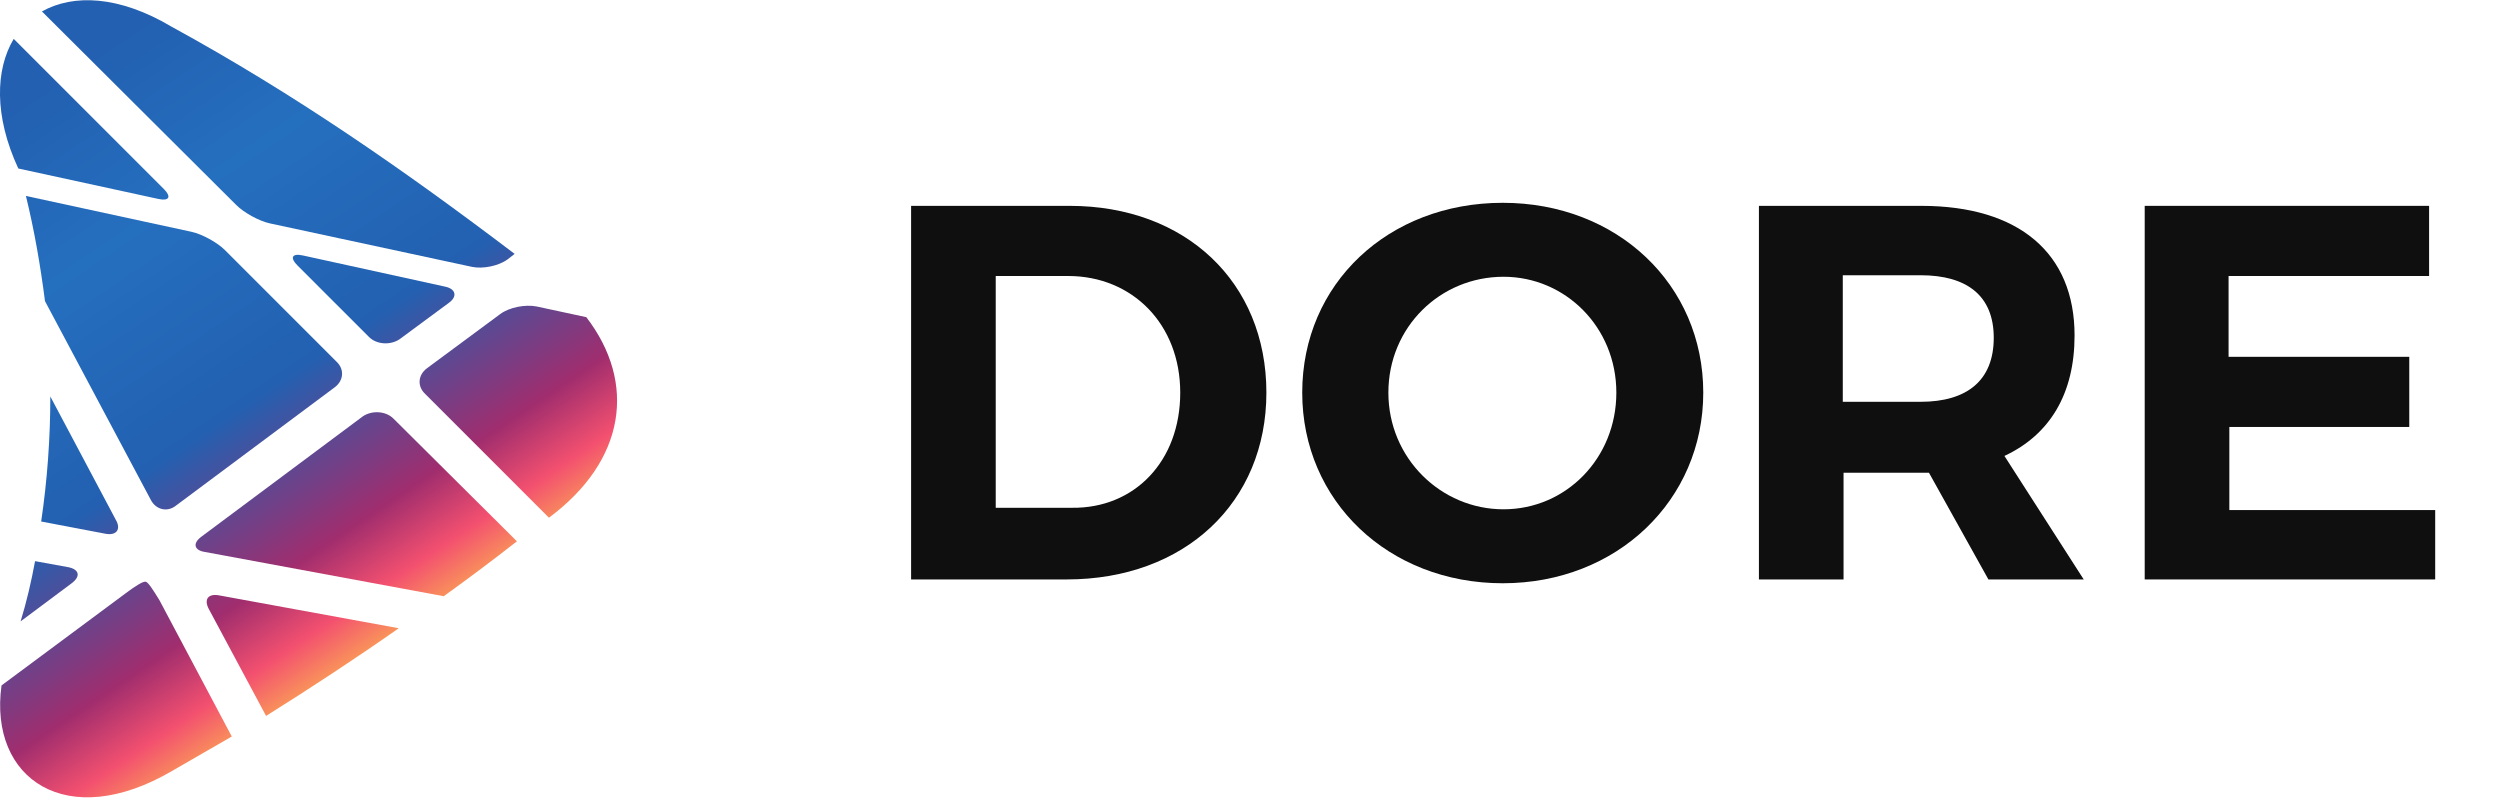
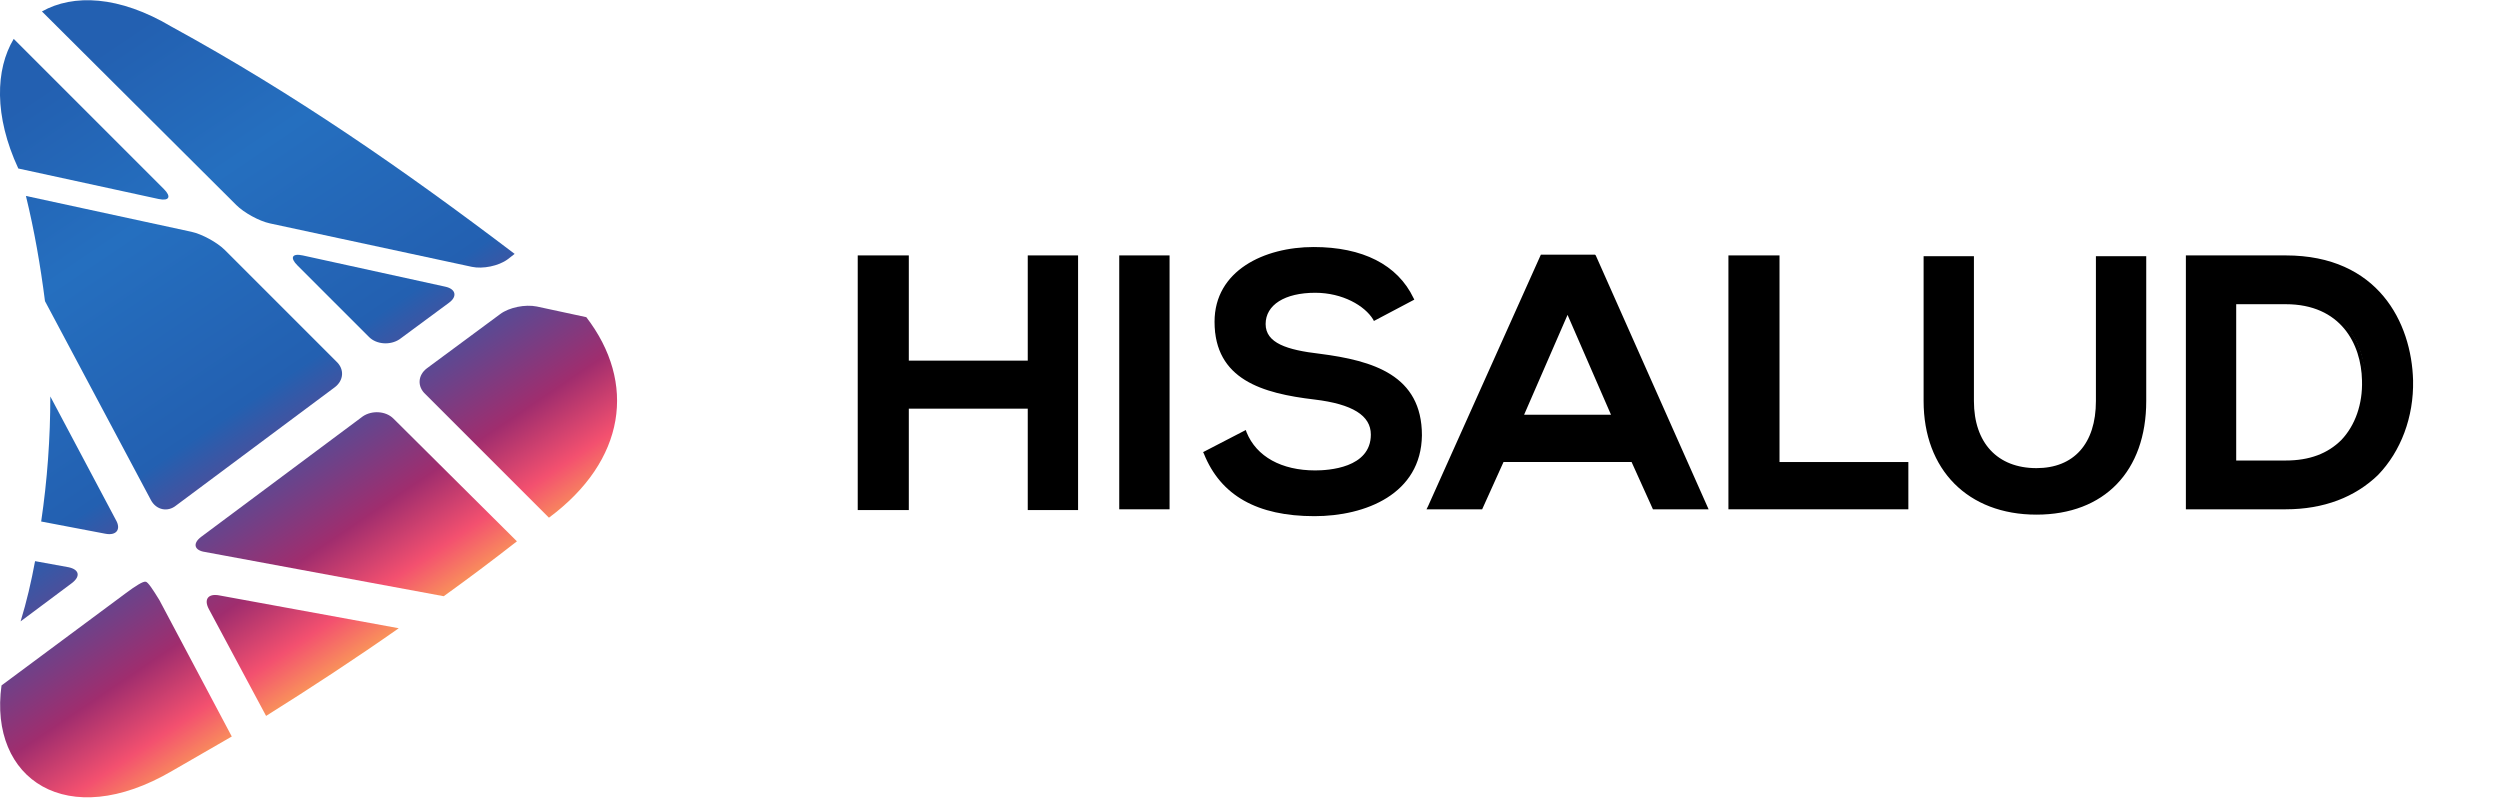
<svg xmlns="http://www.w3.org/2000/svg" version="1.1" id="Layer_1" x="0px" y="0px" viewBox="0 0 327.9 104.6" style="enable-background:new 0 0 327.9 104.6;" xml:space="preserve">
  <style type="text/css">
	.st0{fill:url(#SVGID_1_);}
	.st1{fill:url(#SVGID_2_);}
	.st2{fill:url(#SVGID_3_);}
	.st3{fill:url(#SVGID_4_);}
	.st4{fill:url(#SVGID_5_);}
	.st5{fill:url(#SVGID_6_);}
	.st6{fill:url(#SVGID_7_);}
	.st7{fill:url(#SVGID_8_);}
	.st8{fill:url(#SVGID_9_);}
	.st9{fill:url(#SVGID_10_);}
- 	.st10{fill:#0F0F0F;}
</style>
  <g>
-     <linearGradient id="SVGID_1_" gradientUnits="userSpaceOnUse" x1="-3.744" y1="18.065" x2="45.304" y2="90.782">
+     <linearGradient id="SVGID_1_" gradientUnits="userSpaceOnUse" x1="-3.695" y1="87.968" x2="45.353" y2="15.251" gradientTransform="matrix(1 0 0 -1 0 106)">
      <stop offset="0" style="stop-color:#2360B1" />
      <stop offset="0.25" style="stop-color:#256FBF" />
      <stop offset="0.559" style="stop-color:#2360B1" />
      <stop offset="0.8" style="stop-color:#A02D6E" />
      <stop offset="0.9" style="stop-color:#F3506F" />
      <stop offset="1" style="stop-color:#FCB450" />
    </linearGradient>
    <path class="st0" d="M27.4,79.9l7.5,14c5.9-3.7,11.7-7.5,17.4-11.5l-23.5-4.3C27.3,77.8,26.7,78.6,27.4,79.9z" />
-     <linearGradient id="SVGID_2_" gradientUnits="userSpaceOnUse" x1="-26.289" y1="33.272" x2="22.759" y2="105.988">
+     <linearGradient id="SVGID_2_" gradientUnits="userSpaceOnUse" x1="-26.282" y1="72.732" x2="22.766" y2="1.614808e-02" gradientTransform="matrix(1 0 0 -1 0 106)">
      <stop offset="0" style="stop-color:#2360B1" />
      <stop offset="0.25" style="stop-color:#256FBF" />
      <stop offset="0.559" style="stop-color:#2360B1" />
      <stop offset="0.8" style="stop-color:#A02D6E" />
      <stop offset="0.9" style="stop-color:#F3506F" />
      <stop offset="1" style="stop-color:#FCB450" />
    </linearGradient>
    <path class="st1" d="M19.1,76.3c-0.3-0.1-1.4,0.6-2.6,1.5L0.2,89.9c-1.7,12.3,8.6,19.3,22.4,11.2c2.6-1.5,5.2-3,7.8-4.5l-9.5-17.9   C20.1,77.4,19.4,76.3,19.1,76.3z" />
-     <linearGradient id="SVGID_3_" gradientUnits="userSpaceOnUse" x1="31.156" y1="-5.475" x2="80.204" y2="67.242">
+     <linearGradient id="SVGID_3_" gradientUnits="userSpaceOnUse" x1="31.167" y1="111.483" x2="80.215" y2="38.766" gradientTransform="matrix(1 0 0 -1 0 106)">
      <stop offset="0" style="stop-color:#2360B1" />
      <stop offset="0.25" style="stop-color:#256FBF" />
      <stop offset="0.559" style="stop-color:#2360B1" />
      <stop offset="0.8" style="stop-color:#A02D6E" />
      <stop offset="0.9" style="stop-color:#F3506F" />
      <stop offset="1" style="stop-color:#FCB450" />
    </linearGradient>
-     <path class="st2" d="M65.6,41.2l-9.6,7.1c-1.2,0.9-1.3,2.4-0.2,3.4L72,67.9c10.1-7.5,11.5-17.7,4.9-26.3l-6.5-1.4   C68.9,39.9,66.8,40.3,65.6,41.2z" />
-     <linearGradient id="SVGID_4_" gradientUnits="userSpaceOnUse" x1="6.218" y1="11.346" x2="55.266" y2="84.062">
+     <path class="st2" d="M65.6,41.2L56,48.3c-1.2,0.9-1.3,2.4-0.2,3.4L72,67.9c10.1-7.5,11.5-17.7,4.9-26.3l-6.5-1.4   C68.9,39.9,66.8,40.3,65.6,41.2z" />
+     <linearGradient id="SVGID_4_" gradientUnits="userSpaceOnUse" x1="6.245" y1="94.672" x2="55.292" y2="21.956" gradientTransform="matrix(1 0 0 -1 0 106)">
      <stop offset="0" style="stop-color:#2360B1" />
      <stop offset="0.25" style="stop-color:#256FBF" />
      <stop offset="0.559" style="stop-color:#2360B1" />
      <stop offset="0.8" style="stop-color:#A02D6E" />
      <stop offset="0.9" style="stop-color:#F3506F" />
      <stop offset="1" style="stop-color:#FCB450" />
    </linearGradient>
    <path class="st3" d="M51.6,54.9c-1-1-2.8-1.1-4-0.3L26.4,70.4c-1.2,0.9-0.9,1.8,0.5,2l31.3,5.8c3.2-2.3,6.4-4.7,9.6-7.2L51.6,54.9z   " />
-     <linearGradient id="SVGID_5_" gradientUnits="userSpaceOnUse" x1="24.063" y1="-0.691" x2="73.111" y2="72.026">
+     <linearGradient id="SVGID_5_" gradientUnits="userSpaceOnUse" x1="24.096" y1="106.713" x2="73.144" y2="33.997" gradientTransform="matrix(1 0 0 -1 0 106)">
      <stop offset="0" style="stop-color:#2360B1" />
      <stop offset="0.25" style="stop-color:#256FBF" />
      <stop offset="0.559" style="stop-color:#2360B1" />
      <stop offset="0.8" style="stop-color:#A02D6E" />
      <stop offset="0.9" style="stop-color:#F3506F" />
      <stop offset="1" style="stop-color:#FCB450" />
    </linearGradient>
    <path class="st4" d="M58.4,37.6l-18.7-4.1c-1.4-0.3-1.7,0.3-0.7,1.3l9.4,9.4c1,1,2.8,1.1,4,0.3l6.5-4.8   C60,38.9,59.8,37.9,58.4,37.6z" />
-     <linearGradient id="SVGID_6_" gradientUnits="userSpaceOnUse" x1="4.578" y1="12.452" x2="53.626" y2="85.168">
+     <linearGradient id="SVGID_6_" gradientUnits="userSpaceOnUse" x1="4.574" y1="93.545" x2="53.621" y2="20.828" gradientTransform="matrix(1 0 0 -1 0 106)">
      <stop offset="0" style="stop-color:#2360B1" />
      <stop offset="0.25" style="stop-color:#256FBF" />
      <stop offset="0.559" style="stop-color:#2360B1" />
      <stop offset="0.8" style="stop-color:#A02D6E" />
      <stop offset="0.9" style="stop-color:#F3506F" />
      <stop offset="1" style="stop-color:#FCB450" />
    </linearGradient>
    <path class="st5" d="M21.5,24.8L1.8,5.1c-2.4,4-2.6,10.1,0.6,17l18.4,4C22.2,26.4,22.5,25.8,21.5,24.8z" />
-     <linearGradient id="SVGID_7_" gradientUnits="userSpaceOnUse" x1="-16.565" y1="26.713" x2="32.483" y2="99.43">
+     <linearGradient id="SVGID_7_" gradientUnits="userSpaceOnUse" x1="-16.58" y1="79.276" x2="32.468" y2="6.56" gradientTransform="matrix(1 0 0 -1 0 106)">
      <stop offset="0" style="stop-color:#2360B1" />
      <stop offset="0.25" style="stop-color:#256FBF" />
      <stop offset="0.559" style="stop-color:#2360B1" />
      <stop offset="0.8" style="stop-color:#A02D6E" />
      <stop offset="0.9" style="stop-color:#F3506F" />
      <stop offset="1" style="stop-color:#FCB450" />
    </linearGradient>
    <path class="st6" d="M15.2,68.2L6.6,52c0,5.5-0.4,11-1.2,16.4l8.4,1.6C15.3,70.3,15.9,69.4,15.2,68.2z" />
-     <linearGradient id="SVGID_8_" gradientUnits="userSpaceOnUse" x1="24.221" y1="-0.797" x2="73.268" y2="71.919">
+     <linearGradient id="SVGID_8_" gradientUnits="userSpaceOnUse" x1="24.224" y1="106.799" x2="73.272" y2="34.083" gradientTransform="matrix(1 0 0 -1 0 106)">
      <stop offset="0" style="stop-color:#2360B1" />
      <stop offset="0.25" style="stop-color:#256FBF" />
      <stop offset="0.559" style="stop-color:#2360B1" />
      <stop offset="0.8" style="stop-color:#A02D6E" />
      <stop offset="0.9" style="stop-color:#F3506F" />
      <stop offset="1" style="stop-color:#FCB450" />
    </linearGradient>
-     <path class="st7" d="M35.4,29.3L61.9,35c1.4,0.3,3.5-0.1,4.7-1l0.9-0.7C53,22.3,38.6,12.3,22.5,3.5c-6.9-4.1-12.9-4.3-17-2L31,26.9   C32,27.9,34,29,35.4,29.3z" />
-     <linearGradient id="SVGID_9_" gradientUnits="userSpaceOnUse" x1="-24.666" y1="32.177" x2="24.382" y2="104.894">
+     <path class="st7" d="M35.4,29.3L61.9,35c1.4,0.3,3.5-0.1,4.7-1l0.9-0.7c-14.5-11-28.9-21-45-29.8c-6.9-4.1-12.9-4.3-17-2L31,26.9   C32,27.9,34,29,35.4,29.3z" />
+     <linearGradient id="SVGID_9_" gradientUnits="userSpaceOnUse" x1="-24.678" y1="73.814" x2="24.37" y2="1.098" gradientTransform="matrix(1 0 0 -1 0 106)">
      <stop offset="0" style="stop-color:#2360B1" />
      <stop offset="0.25" style="stop-color:#256FBF" />
      <stop offset="0.559" style="stop-color:#2360B1" />
      <stop offset="0.8" style="stop-color:#A02D6E" />
      <stop offset="0.9" style="stop-color:#F3506F" />
      <stop offset="1" style="stop-color:#FCB450" />
    </linearGradient>
    <path class="st8" d="M9,74.4l-4.4-0.8c-0.5,2.7-1.1,5.3-1.9,7.9l6.7-5C10.6,75.6,10.4,74.7,9,74.4z" />
-     <linearGradient id="SVGID_10_" gradientUnits="userSpaceOnUse" x1="2.979" y1="13.53" x2="52.027" y2="86.247">
+     <linearGradient id="SVGID_10_" gradientUnits="userSpaceOnUse" x1="2.996" y1="92.481" x2="52.044" y2="19.765" gradientTransform="matrix(1 0 0 -1 0 106)">
      <stop offset="0" style="stop-color:#2360B1" />
      <stop offset="0.25" style="stop-color:#256FBF" />
      <stop offset="0.559" style="stop-color:#2360B1" />
      <stop offset="0.8" style="stop-color:#A02D6E" />
      <stop offset="0.9" style="stop-color:#F3506F" />
      <stop offset="1" style="stop-color:#FCB450" />
    </linearGradient>
    <path class="st9" d="M19.8,65.6c0.7,1.3,2.2,1.6,3.3,0.7l20.8-15.5c1.2-0.9,1.3-2.4,0.2-3.4L29.5,32.8c-1-1-3-2.1-4.4-2.4L3.4,25.7   c1.1,4.5,1.9,9.1,2.5,13.8L19.8,65.6z" />
  </g>
  <g>
-     <path class="st10" d="M166.1,51.5c0,14.4-10.7,24.5-26.2,24.5h-20.4V27h20.8C155.5,27,166.1,37,166.1,51.5z M154.8,51.5   c0-9-6.3-15.3-14.7-15.3h-9.5v30.4h10C148.8,66.7,154.8,60.5,154.8,51.5z" />
-     <path class="st10" d="M223.4,51.5c0,14.1-11.3,25-26.3,25s-26.3-10.8-26.3-25c0-14.3,11.3-24.9,26.3-24.9S223.4,37.3,223.4,51.5z    M182.1,51.5c0,8.6,6.9,15.3,15.1,15.3c8.2,0,14.8-6.7,14.8-15.3c0-8.6-6.7-15.2-14.8-15.2C188.9,36.3,182.1,42.9,182.1,51.5z" />
-     <path class="st10" d="M260.8,76L253,62h-1h-10.2v14h-11.1V27h21.3c12.8,0,20.1,6.2,20.1,17c0,7.6-3.2,13-9.2,15.8L273.3,76H260.8z    M241.7,52.7h10.2c6.1,0,9.6-2.8,9.6-8.4c0-5.5-3.5-8.2-9.6-8.2h-10.2V52.7z" />
-     <path class="st10" d="M318.6,27v9.2h-26.3v10.6H316v9.2h-23.6v10.9h27V76h-38.1V27H318.6z" />
+     <g>
+       <path d="M135,66.6V53.3h-16.1v13.3h-6.2V33.8h6.2v13.8H135V33.8h6.1v32.8H135z" />
+       <path d="M141.4,66.9h-6.6V53.6h-15.6v13.3h-6.7V33.5h6.7v13.8h15.6V33.5h6.6V66.9z M135.3,66.4h5.6V34h-5.6v13.8h-16.6V34H113    v32.3h5.7V53.1h16.6V66.4z" />
+     </g>
+     <g>
+       <path d="M147,66.6V33.7h6.1v32.8H147z" />
+       <path d="M153.4,66.8h-6.6V33.5h6.6V66.8z M147.3,66.3h5.6V34h-5.6V66.3z" />
+     </g>
+     <g>
+       <path d="M180.2,41.7c-1.1-1.9-4.2-3.7-7.8-3.7c-4.6,0-6.8,1.9-6.8,4.4c0,2.9,3.4,3.7,7.3,4.1c6.8,0.8,13.2,2.6,13.2,10.5    c0,7.3-6.5,10.5-13.8,10.5c-6.7,0-11.9-2.1-14.3-8.1l5.2-2.7c1.5,3.6,5.3,5.2,9.2,5.2c3.9,0,7.5-1.4,7.5-4.9    c0-3.1-3.2-4.4-7.6-4.8c-6.7-0.8-12.9-2.6-12.9-9.9c0-6.8,6.7-9.5,12.7-9.6c5.1,0,10.4,1.5,12.9,6.5L180.2,41.7z" />
+       <path d="M172.4,67.7c-7.5,0-12.3-2.7-14.5-8.2l-0.1-0.2l5.6-2.9l0.1,0.3c1.3,3.2,4.6,5,9,5c1.7,0,7.3-0.3,7.3-4.7    c0-2.5-2.4-4-7.4-4.6c-6.8-0.8-13.1-2.6-13.1-10.2c0-6.7,6.5-9.8,13-9.8c6.4,0,11,2.3,13.1,6.7l0.1,0.2l-5.3,2.8l-0.1-0.2    c-1.1-1.8-4-3.5-7.6-3.5c-4,0-6.5,1.6-6.5,4.1c0,2.5,2.8,3.4,7.1,3.9c7,0.9,13.4,2.8,13.4,10.7C186.4,64.8,179.1,67.7,172.4,67.7z     M158.4,59.5c2.2,5.2,6.7,7.7,14,7.7c6.5,0,13.5-2.7,13.5-10.2c0-7.1-5.2-9.2-13-10.2c-3.6-0.4-7.5-1.2-7.5-4.4    c0-2.2,1.9-4.6,7-4.6c3.6,0,6.7,1.8,7.9,3.6l4.5-2.3c-2.6-5.1-8.3-6.2-12.6-6.2c-6.2,0-12.5,2.9-12.5,9.3c0,7.2,6.1,8.9,12.7,9.7    c5.3,0.6,7.8,2.2,7.8,5.1c0,3.2-2.9,5.2-7.8,5.2c-4.5,0-7.9-1.9-9.4-5.1L158.4,59.5z" />
+     </g>
+     <g>
+       <path d="M214.2,60.4h-17.2l-2.8,6.2h-6.7l14.7-32.8h6.8l14.7,32.8H217L214.2,60.4z M205.6,40.6l-6.1,14h12.2L205.6,40.6z" />
+       <path d="M224.1,66.8h-7.3l-2.8-6.2h-16.8l-2.8,6.2h-7.3l0.2-0.4l14.8-33h7.1l0.1,0.1L224.1,66.8z M217.1,66.3h6.2L208.8,34h-6.4    l-14.5,32.3h6.2l2.8-6.2h17.5L217.1,66.3z M212.1,54.9h-13l6.5-14.8L212.1,54.9z M199.9,54.4h11.4l-5.7-13.1L199.9,54.4z" />
+     </g>
+     <g>
+       <path d="M233.2,33.7v27.1h16.9v5.7H227V33.7H233.2z" />
+       <path d="M250.3,66.8h-23.6V33.5h6.7v27.1h16.9V66.8z M227.3,66.3h22.6v-5.2H233V34h-5.7V66.3z" />
+     </g>
+     <g>
+       <path d="M281.3,33.8v18.8c0,9.7-6,14.7-14.2,14.7c-7.9,0-14.6-4.8-14.6-14.7V33.8h6.1v18.8c0,5.9,3.4,9,8.5,9s8-3.4,8-9V33.8    H281.3z" />
+       <path d="M267.1,67.5c-9,0-14.8-5.9-14.8-14.9v-19h6.6v19c0,5.5,3.1,8.8,8.2,8.8c4.9,0,7.8-3.2,7.8-8.8v-19h6.6v19    C281.5,61.8,276,67.5,267.1,67.5z M252.8,34v18.5c0,8.8,5.6,14.4,14.3,14.4c8.7,0,14-5.4,14-14.4V34h-5.6v18.5    c0,5.8-3.1,9.3-8.3,9.3c-5.5,0-8.7-3.5-8.7-9.3V34H252.8z" />
+     </g>
+     <g>
+       <path d="M316.2,49.9c0.1,8.3-4.9,16.7-16.4,16.7c-4,0-8.9,0-12.9,0V33.7c4,0,8.9,0,12.9,0C311.1,33.7,316.1,41.8,316.2,49.9z     M293.1,60.6h6.8c7.5,0,10.4-5.4,10.3-10.8c-0.1-5.1-3.1-10.2-10.3-10.2h-6.8V60.6z" />
+       <path d="M299.8,66.8h-13.1V33.5h13.1c12.1,0,16.5,8.8,16.7,16.4l0,0c0.1,4.8-1.6,9.3-4.6,12.4C308.9,65.2,304.8,66.8,299.8,66.8z     M287.2,66.3h12.6c4.8,0,8.9-1.5,11.7-4.4c2.9-2.9,4.5-7.3,4.4-12l0,0c-0.1-7.3-4.4-15.9-16.2-15.9h-12.6V66.3z M299.8,60.9h-7    V39.4h7c7.5,0,10.4,5.6,10.5,10.5c0.1,3.3-0.9,6.2-2.9,8.2C305.6,59.9,303,60.9,299.8,60.9z M293.3,60.4h6.5    c3.1,0,5.5-0.9,7.3-2.7c1.8-1.9,2.8-4.7,2.7-7.8c-0.1-4.8-2.8-10-10-10h-6.5V60.4z" />
+     </g>
  </g>
</svg>
